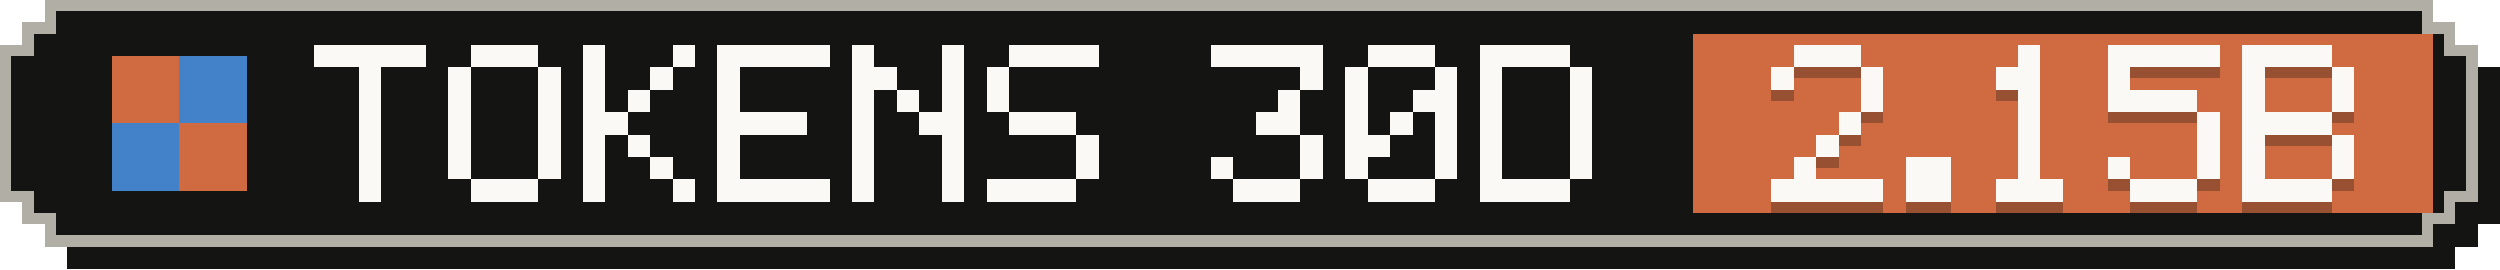
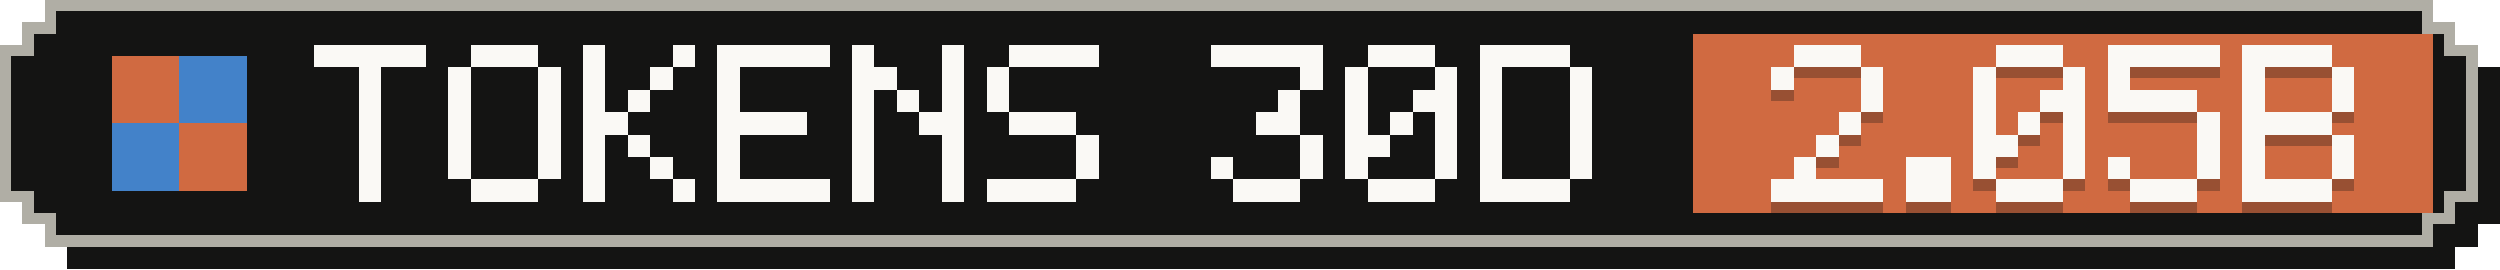
- <svg xmlns="http://www.w3.org/2000/svg" width="223" height="24" viewBox="0 0 223 24" role="img" aria-label="Tokens, last 30 days: 2.15B">
+ <svg xmlns="http://www.w3.org/2000/svg" width="223" height="24" viewBox="0 0 223 24" role="img" aria-label="Tokens, last 30 days: 2.05B">
  <g shape-rendering="crispEdges">
    <path fill="#141413" d="M6,2 H219 V4 H221 V6 H223 V20 H221 V22 H219 V24 H6 V22 H4 V20 H2 V6 H4 V4 H6 Z" />
    <path fill="#b0aea5" d="M4,0 H217 V2 H219 V4 H221 V18 H219 V20 H217 V22 H4 V20 H2 V18 H0 V4 H2 V2 H4 Z" />
    <path fill="#141413" d="M5,1 H216 V3 H218 V5 H220 V17 H218 V19 H216 V21 H5 V19 H3 V17 H1 V5 H3 V3 H5 Z" />
    <rect fill="#d06a41" x="151" y="3" width="66" height="16" />
    <g fill="#d06a41">
      <rect x="10" y="5" width="6" height="6" />
      <rect x="16" y="11" width="6" height="6" />
    </g>
    <g fill="#4382c9">
      <rect x="16" y="5" width="6" height="6" />
      <rect x="10" y="11" width="6" height="6" />
    </g>
    <g fill="#faf9f5">
      <rect x="28" y="4" width="10" height="2" />
      <rect x="32" y="6" width="2" height="2" />
      <rect x="32" y="8" width="2" height="2" />
      <rect x="32" y="10" width="2" height="2" />
      <rect x="32" y="12" width="2" height="2" />
      <rect x="32" y="14" width="2" height="2" />
      <rect x="32" y="16" width="2" height="2" />
      <rect x="42" y="4" width="6" height="2" />
      <rect x="40" y="6" width="2" height="2" />
      <rect x="48" y="6" width="2" height="2" />
      <rect x="40" y="8" width="2" height="2" />
      <rect x="48" y="8" width="2" height="2" />
      <rect x="40" y="10" width="2" height="2" />
      <rect x="48" y="10" width="2" height="2" />
      <rect x="40" y="12" width="2" height="2" />
      <rect x="48" y="12" width="2" height="2" />
      <rect x="40" y="14" width="2" height="2" />
      <rect x="48" y="14" width="2" height="2" />
      <rect x="42" y="16" width="6" height="2" />
      <rect x="52" y="4" width="2" height="2" />
      <rect x="60" y="4" width="2" height="2" />
      <rect x="52" y="6" width="2" height="2" />
      <rect x="58" y="6" width="2" height="2" />
      <rect x="52" y="8" width="2" height="2" />
      <rect x="56" y="8" width="2" height="2" />
      <rect x="52" y="10" width="4" height="2" />
      <rect x="52" y="12" width="2" height="2" />
      <rect x="56" y="12" width="2" height="2" />
      <rect x="52" y="14" width="2" height="2" />
      <rect x="58" y="14" width="2" height="2" />
      <rect x="52" y="16" width="2" height="2" />
      <rect x="60" y="16" width="2" height="2" />
      <rect x="64" y="4" width="10" height="2" />
      <rect x="64" y="6" width="2" height="2" />
      <rect x="64" y="8" width="2" height="2" />
      <rect x="64" y="10" width="8" height="2" />
      <rect x="64" y="12" width="2" height="2" />
      <rect x="64" y="14" width="2" height="2" />
      <rect x="64" y="16" width="10" height="2" />
      <rect x="76" y="4" width="2" height="2" />
      <rect x="84" y="4" width="2" height="2" />
      <rect x="76" y="6" width="4" height="2" />
      <rect x="84" y="6" width="2" height="2" />
      <rect x="76" y="8" width="2" height="2" />
      <rect x="80" y="8" width="2" height="2" />
      <rect x="84" y="8" width="2" height="2" />
      <rect x="76" y="10" width="2" height="2" />
      <rect x="82" y="10" width="4" height="2" />
      <rect x="76" y="12" width="2" height="2" />
      <rect x="84" y="12" width="2" height="2" />
      <rect x="76" y="14" width="2" height="2" />
      <rect x="84" y="14" width="2" height="2" />
      <rect x="76" y="16" width="2" height="2" />
      <rect x="84" y="16" width="2" height="2" />
      <rect x="90" y="4" width="8" height="2" />
      <rect x="88" y="6" width="2" height="2" />
      <rect x="88" y="8" width="2" height="2" />
      <rect x="90" y="10" width="6" height="2" />
      <rect x="96" y="12" width="2" height="2" />
      <rect x="96" y="14" width="2" height="2" />
      <rect x="88" y="16" width="8" height="2" />
      <rect x="108" y="4" width="10" height="2" />
      <rect x="116" y="6" width="2" height="2" />
      <rect x="114" y="8" width="2" height="2" />
      <rect x="112" y="10" width="4" height="2" />
      <rect x="116" y="12" width="2" height="2" />
      <rect x="108" y="14" width="2" height="2" />
      <rect x="116" y="14" width="2" height="2" />
      <rect x="110" y="16" width="6" height="2" />
      <rect x="122" y="4" width="6" height="2" />
      <rect x="120" y="6" width="2" height="2" />
      <rect x="128" y="6" width="2" height="2" />
      <rect x="120" y="8" width="2" height="2" />
      <rect x="126" y="8" width="4" height="2" />
      <rect x="120" y="10" width="2" height="2" />
      <rect x="124" y="10" width="2" height="2" />
      <rect x="128" y="10" width="2" height="2" />
      <rect x="120" y="12" width="4" height="2" />
      <rect x="128" y="12" width="2" height="2" />
      <rect x="120" y="14" width="2" height="2" />
      <rect x="128" y="14" width="2" height="2" />
      <rect x="122" y="16" width="6" height="2" />
      <rect x="132" y="4" width="8" height="2" />
      <rect x="132" y="6" width="2" height="2" />
      <rect x="140" y="6" width="2" height="2" />
      <rect x="132" y="8" width="2" height="2" />
      <rect x="140" y="8" width="2" height="2" />
      <rect x="132" y="10" width="2" height="2" />
      <rect x="140" y="10" width="2" height="2" />
      <rect x="132" y="12" width="2" height="2" />
      <rect x="140" y="12" width="2" height="2" />
      <rect x="132" y="14" width="2" height="2" />
      <rect x="140" y="14" width="2" height="2" />
      <rect x="132" y="16" width="8" height="2" />
    </g>
    <g fill="#141413" fill-opacity=".3">
      <rect x="160" y="5" width="6" height="2" />
      <rect x="158" y="7" width="2" height="2" />
      <rect x="166" y="7" width="2" height="2" />
      <rect x="166" y="9" width="2" height="2" />
      <rect x="164" y="11" width="2" height="2" />
      <rect x="162" y="13" width="2" height="2" />
      <rect x="160" y="15" width="2" height="2" />
      <rect x="158" y="17" width="10" height="2" />
      <rect x="170" y="15" width="4" height="2" />
      <rect x="170" y="17" width="4" height="2" />
-       <rect x="180" y="5" width="2" height="2" />
-       <rect x="178" y="7" width="4" height="2" />
-       <rect x="180" y="9" width="2" height="2" />
+       <rect x="178" y="5" width="6" height="2" />
+       <rect x="176" y="7" width="2" height="2" />
+       <rect x="184" y="7" width="2" height="2" />
+       <rect x="176" y="9" width="2" height="2" />
+       <rect x="182" y="9" width="4" height="2" />
+       <rect x="176" y="11" width="2" height="2" />
      <rect x="180" y="11" width="2" height="2" />
-       <rect x="180" y="13" width="2" height="2" />
-       <rect x="180" y="15" width="2" height="2" />
+       <rect x="184" y="11" width="2" height="2" />
+       <rect x="176" y="13" width="4" height="2" />
+       <rect x="184" y="13" width="2" height="2" />
+       <rect x="176" y="15" width="2" height="2" />
+       <rect x="184" y="15" width="2" height="2" />
      <rect x="178" y="17" width="6" height="2" />
      <rect x="188" y="5" width="10" height="2" />
      <rect x="188" y="7" width="2" height="2" />
      <rect x="188" y="9" width="8" height="2" />
      <rect x="196" y="11" width="2" height="2" />
      <rect x="196" y="13" width="2" height="2" />
      <rect x="188" y="15" width="2" height="2" />
      <rect x="196" y="15" width="2" height="2" />
      <rect x="190" y="17" width="6" height="2" />
      <rect x="200" y="5" width="8" height="2" />
      <rect x="200" y="7" width="2" height="2" />
      <rect x="208" y="7" width="2" height="2" />
      <rect x="200" y="9" width="2" height="2" />
      <rect x="208" y="9" width="2" height="2" />
      <rect x="200" y="11" width="8" height="2" />
      <rect x="200" y="13" width="2" height="2" />
      <rect x="208" y="13" width="2" height="2" />
      <rect x="200" y="15" width="2" height="2" />
      <rect x="208" y="15" width="2" height="2" />
      <rect x="200" y="17" width="8" height="2" />
    </g>
    <g fill="#faf9f5">
      <rect x="160" y="4" width="6" height="2" />
      <rect x="158" y="6" width="2" height="2" />
      <rect x="166" y="6" width="2" height="2" />
      <rect x="166" y="8" width="2" height="2" />
      <rect x="164" y="10" width="2" height="2" />
      <rect x="162" y="12" width="2" height="2" />
      <rect x="160" y="14" width="2" height="2" />
      <rect x="158" y="16" width="10" height="2" />
      <rect x="170" y="14" width="4" height="2" />
      <rect x="170" y="16" width="4" height="2" />
-       <rect x="180" y="4" width="2" height="2" />
-       <rect x="178" y="6" width="4" height="2" />
-       <rect x="180" y="8" width="2" height="2" />
+       <rect x="178" y="4" width="6" height="2" />
+       <rect x="176" y="6" width="2" height="2" />
+       <rect x="184" y="6" width="2" height="2" />
+       <rect x="176" y="8" width="2" height="2" />
+       <rect x="182" y="8" width="4" height="2" />
+       <rect x="176" y="10" width="2" height="2" />
      <rect x="180" y="10" width="2" height="2" />
-       <rect x="180" y="12" width="2" height="2" />
-       <rect x="180" y="14" width="2" height="2" />
+       <rect x="184" y="10" width="2" height="2" />
+       <rect x="176" y="12" width="4" height="2" />
+       <rect x="184" y="12" width="2" height="2" />
+       <rect x="176" y="14" width="2" height="2" />
+       <rect x="184" y="14" width="2" height="2" />
      <rect x="178" y="16" width="6" height="2" />
      <rect x="188" y="4" width="10" height="2" />
      <rect x="188" y="6" width="2" height="2" />
      <rect x="188" y="8" width="8" height="2" />
      <rect x="196" y="10" width="2" height="2" />
      <rect x="196" y="12" width="2" height="2" />
      <rect x="188" y="14" width="2" height="2" />
      <rect x="196" y="14" width="2" height="2" />
      <rect x="190" y="16" width="6" height="2" />
      <rect x="200" y="4" width="8" height="2" />
      <rect x="200" y="6" width="2" height="2" />
      <rect x="208" y="6" width="2" height="2" />
      <rect x="200" y="8" width="2" height="2" />
      <rect x="208" y="8" width="2" height="2" />
      <rect x="200" y="10" width="8" height="2" />
      <rect x="200" y="12" width="2" height="2" />
      <rect x="208" y="12" width="2" height="2" />
      <rect x="200" y="14" width="2" height="2" />
      <rect x="208" y="14" width="2" height="2" />
      <rect x="200" y="16" width="8" height="2" />
    </g>
  </g>
</svg>
